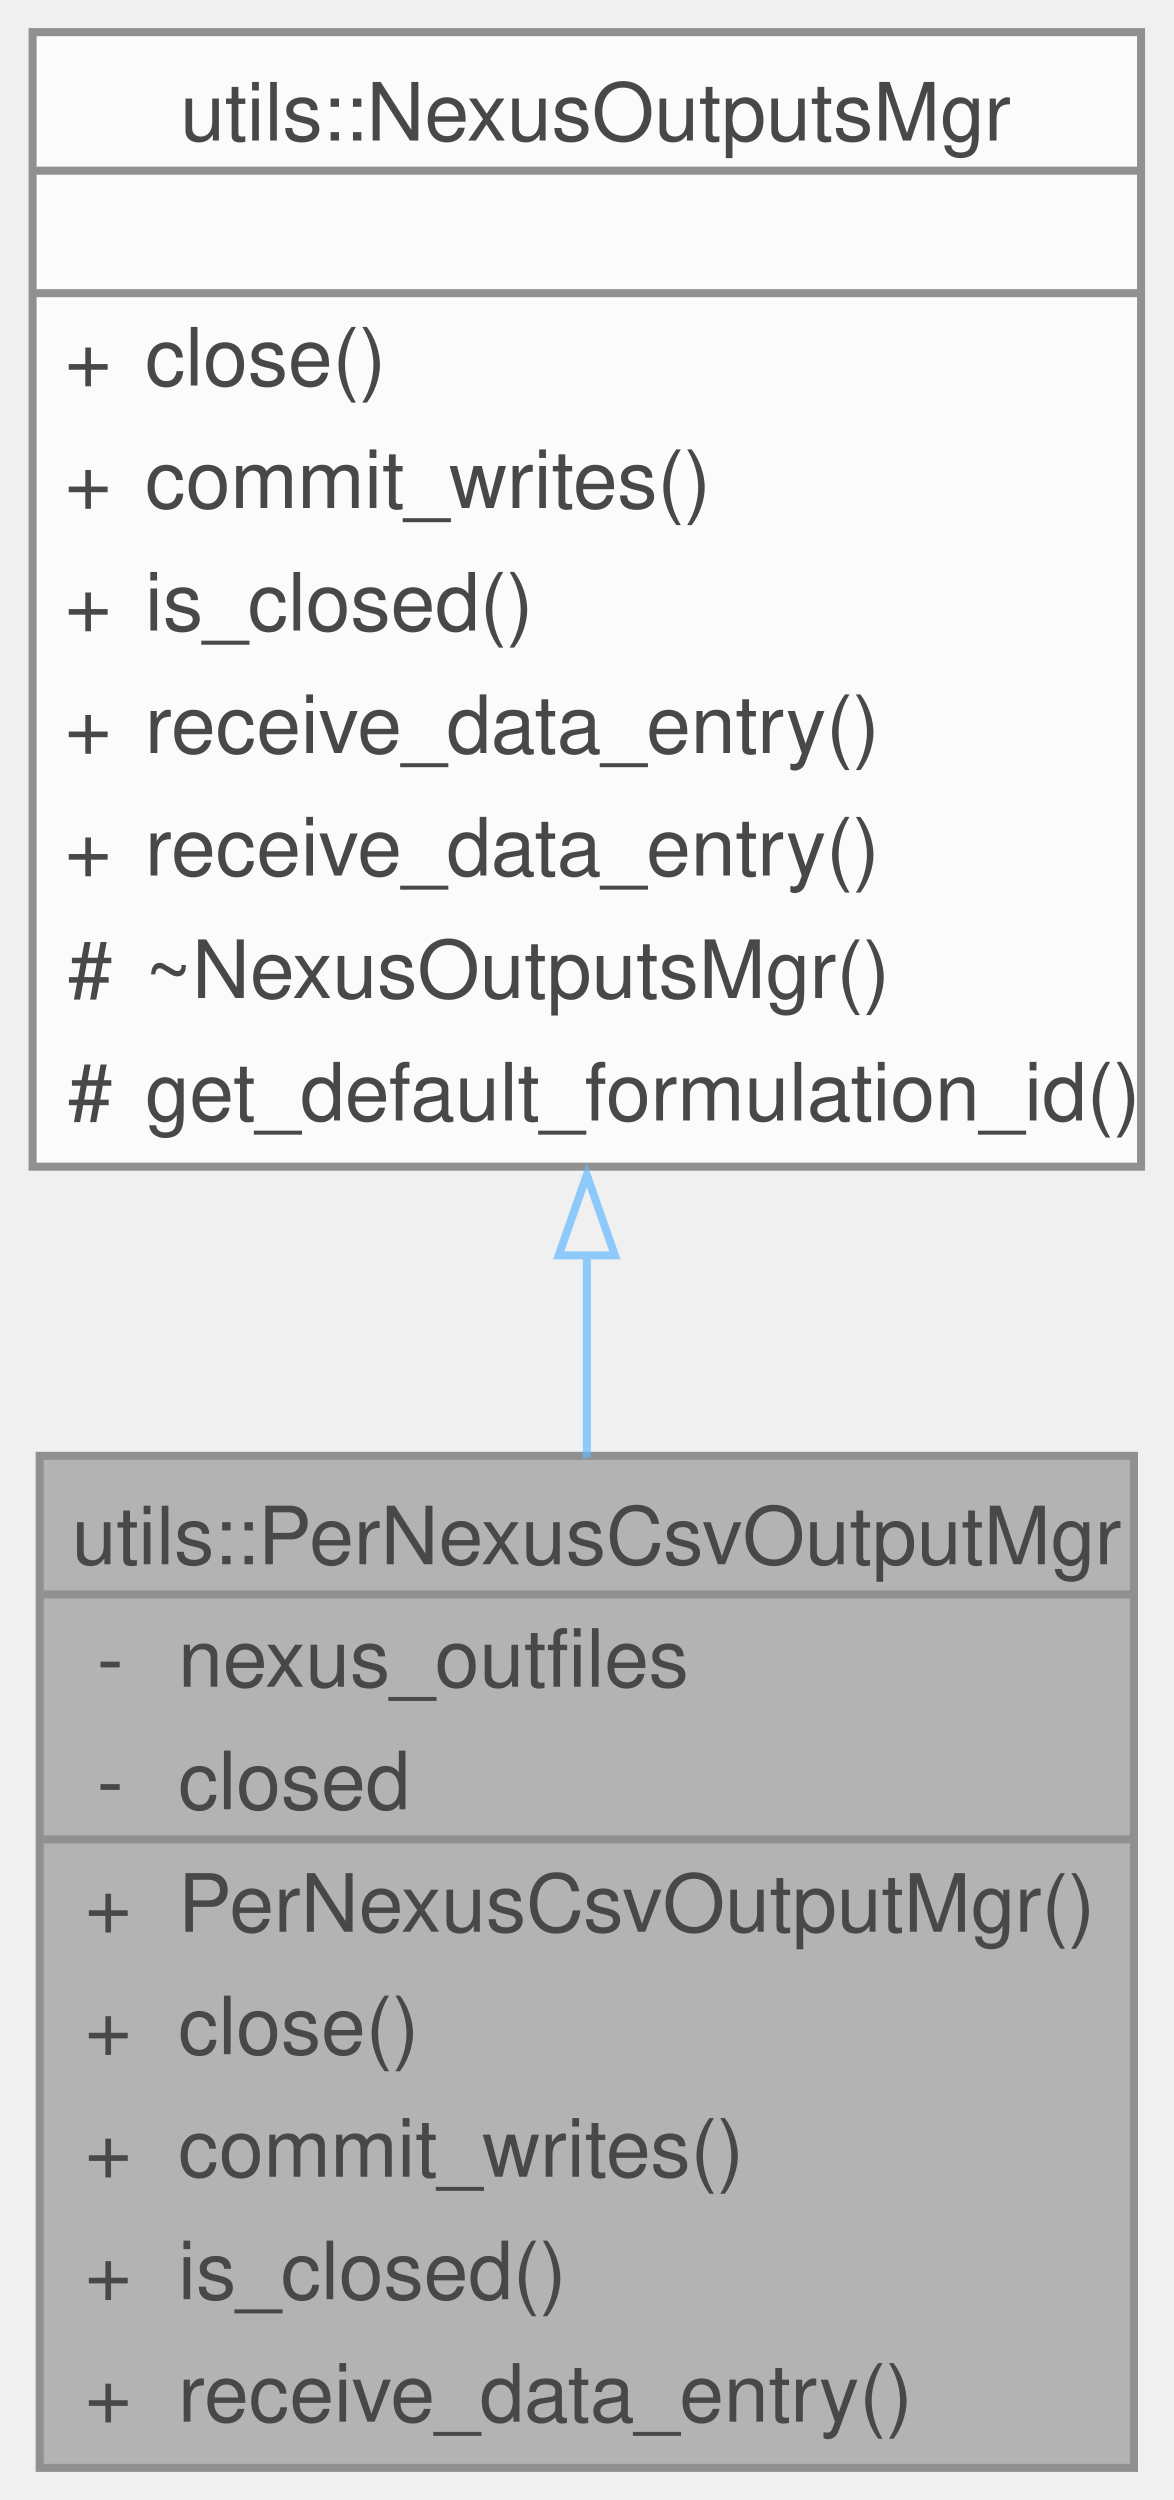
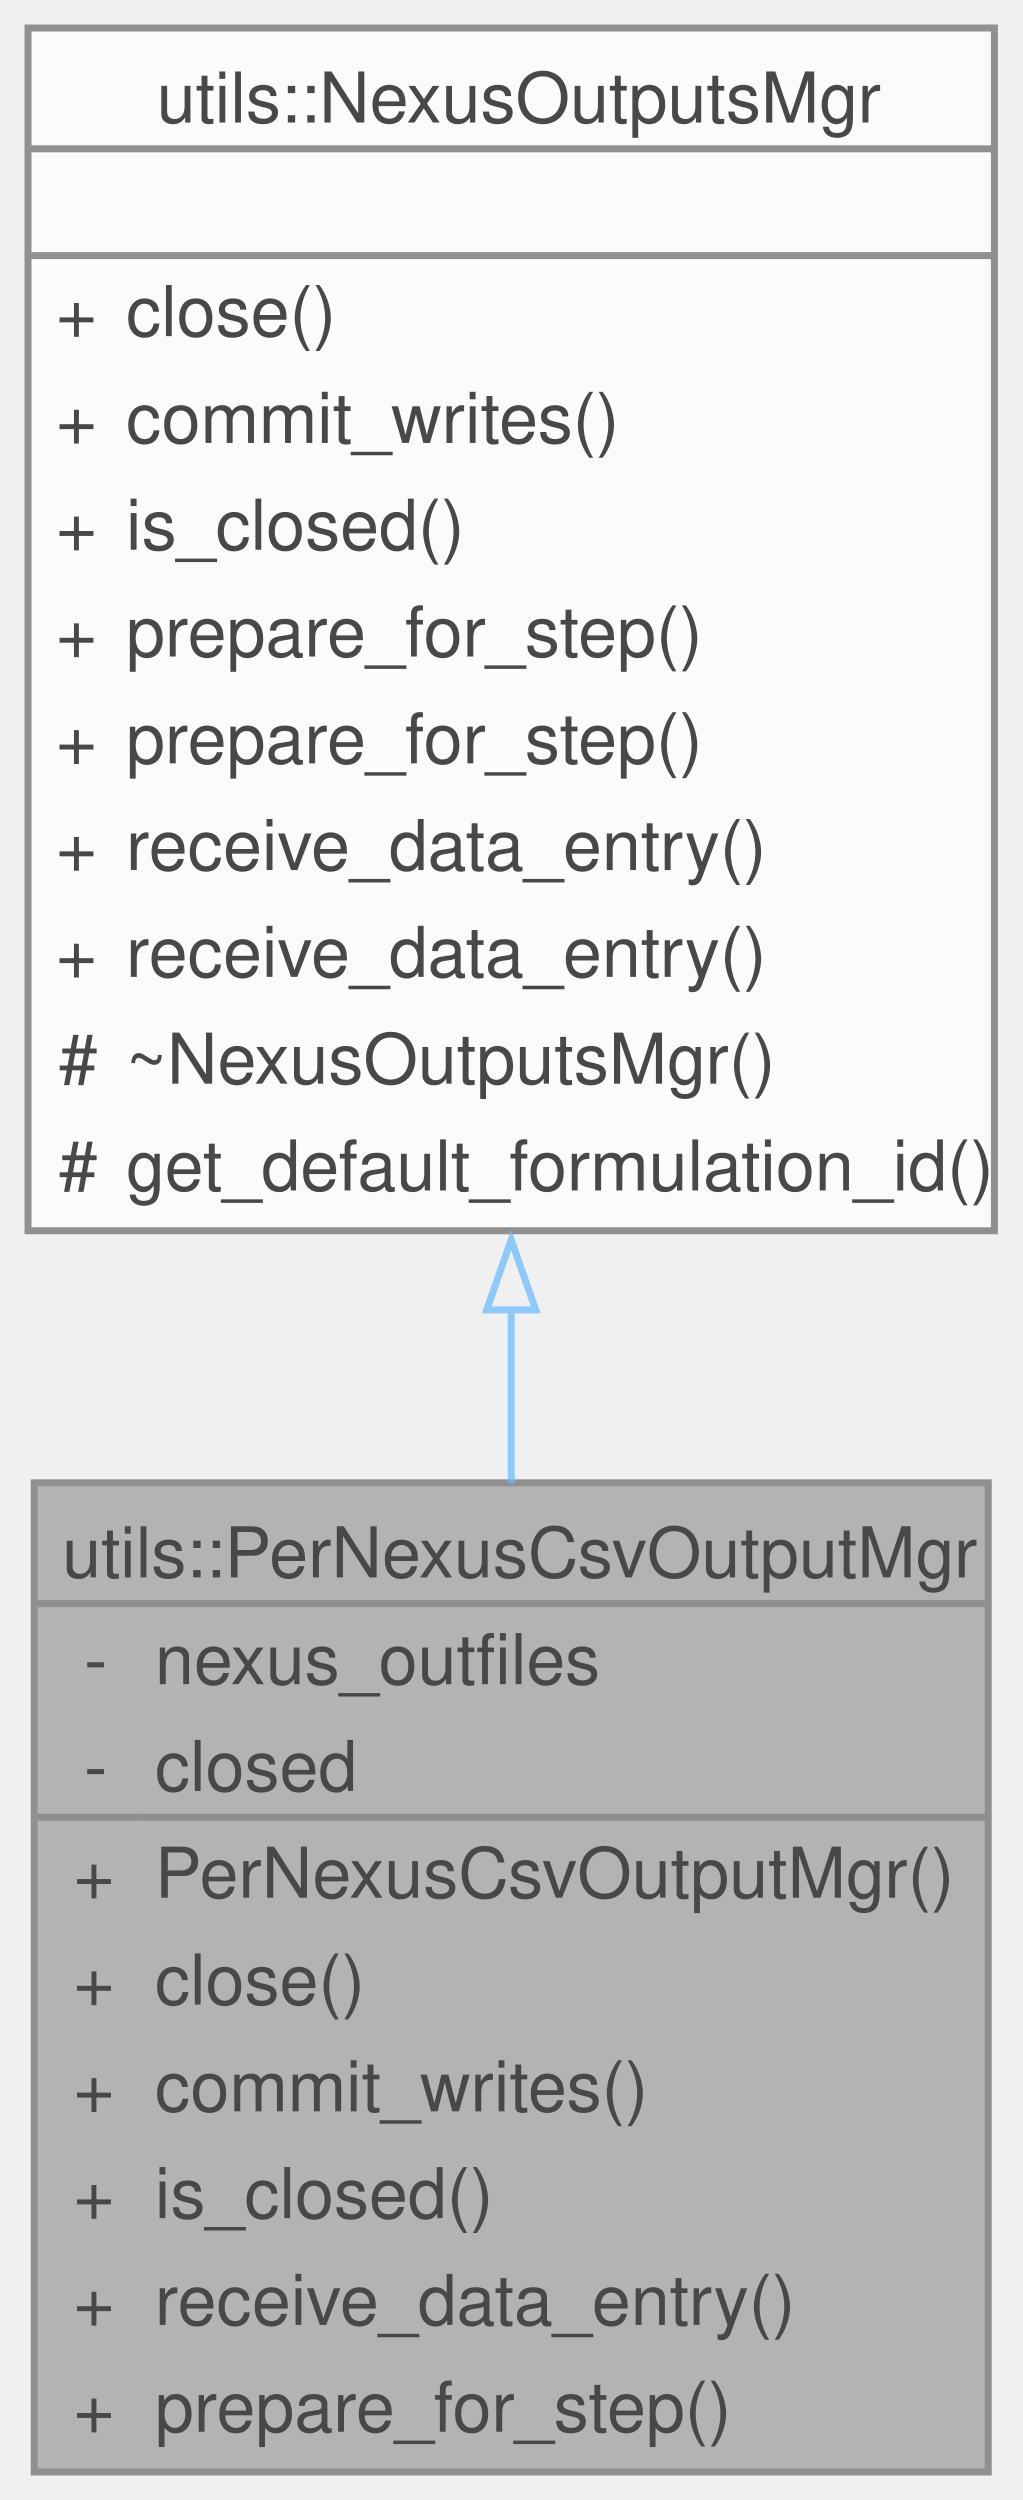
- <svg xmlns="http://www.w3.org/2000/svg" xmlns:xlink="http://www.w3.org/1999/xlink" width="146pt" height="311pt" viewBox="0.00 0.00 146.00 311.25">
+ <svg xmlns="http://www.w3.org/2000/svg" xmlns:xlink="http://www.w3.org/1999/xlink" width="146pt" height="357pt" viewBox="0.00 0.00 146.00 357.00">
  <svg id="main" version="1.1" xml:space="preserve">
    <style type="text/css">
.node, .edge {opacity: 0.7;}
.node.selected, .edge.selected {opacity: 1;}
.edge:hover path { stroke: red; }
.edge:hover polygon { stroke: red; fill: red; }
</style>
    <svg id="graph" class="graph">
-       <g id="graph0" class="graph" transform="scale(1 1) rotate(0) translate(4 307.25)">
+       <g id="graph0" class="graph" transform="scale(1 1) rotate(0) translate(4 353)">
        <g id="Node000001" class="node">
          <g id="a_Node000001">
            <a xlink:title="Subtype that manages/writes per-nexus data files in CSV format.">
-               <polygon fill="#999999" stroke="none" points="137.12,-126 0.88,-126 0.88,0 137.12,0 137.12,-126" />
-               <text text-anchor="start" x="4.88" y="-112.5" font-family="Helvetica,sans-Serif" font-size="10.00">utils::PerNexusCsvOutputMgr</text>
+               <polygon fill="#999999" stroke="none" points="137.12,-141.25 0.88,-141.25 0.88,0 137.12,0 137.12,-141.25" />
+               <text text-anchor="start" x="4.88" y="-127.75" font-family="Helvetica,sans-Serif" font-size="10.00">utils::PerNexusCsvOutputMgr</text>
+               <text text-anchor="start" x="8" y="-112.5" font-family="Helvetica,sans-Serif" font-size="10.00">-</text>
+               <text text-anchor="start" x="18.12" y="-112.5" font-family="Helvetica,sans-Serif" font-size="10.00">nexus_outfiles</text>
              <text text-anchor="start" x="8" y="-97.25" font-family="Helvetica,sans-Serif" font-size="10.00">-</text>
-               <text text-anchor="start" x="18.12" y="-97.25" font-family="Helvetica,sans-Serif" font-size="10.00">nexus_outfiles</text>
-               <text text-anchor="start" x="8" y="-82" font-family="Helvetica,sans-Serif" font-size="10.00">-</text>
-               <text text-anchor="start" x="18.12" y="-82" font-family="Helvetica,sans-Serif" font-size="10.00">closed</text>
+               <text text-anchor="start" x="18.12" y="-97.25" font-family="Helvetica,sans-Serif" font-size="10.00">closed</text>
+               <text text-anchor="start" x="6.5" y="-82" font-family="Helvetica,sans-Serif" font-size="10.00">+</text>
+               <text text-anchor="start" x="18.12" y="-82" font-family="Helvetica,sans-Serif" font-size="10.00">PerNexusCsvOutputMgr()</text>
              <text text-anchor="start" x="6.5" y="-66.75" font-family="Helvetica,sans-Serif" font-size="10.00">+</text>
-               <text text-anchor="start" x="18.12" y="-66.75" font-family="Helvetica,sans-Serif" font-size="10.00">PerNexusCsvOutputMgr()</text>
+               <text text-anchor="start" x="18.12" y="-66.75" font-family="Helvetica,sans-Serif" font-size="10.00">close()</text>
              <text text-anchor="start" x="6.5" y="-51.5" font-family="Helvetica,sans-Serif" font-size="10.00">+</text>
-               <text text-anchor="start" x="18.12" y="-51.5" font-family="Helvetica,sans-Serif" font-size="10.00">close()</text>
+               <text text-anchor="start" x="18.12" y="-51.5" font-family="Helvetica,sans-Serif" font-size="10.00">commit_writes()</text>
              <text text-anchor="start" x="6.5" y="-36.25" font-family="Helvetica,sans-Serif" font-size="10.00">+</text>
-               <text text-anchor="start" x="18.12" y="-36.25" font-family="Helvetica,sans-Serif" font-size="10.00">commit_writes()</text>
+               <text text-anchor="start" x="18.12" y="-36.25" font-family="Helvetica,sans-Serif" font-size="10.00">is_closed()</text>
              <text text-anchor="start" x="6.5" y="-21" font-family="Helvetica,sans-Serif" font-size="10.00">+</text>
-               <text text-anchor="start" x="18.12" y="-21" font-family="Helvetica,sans-Serif" font-size="10.00">is_closed()</text>
+               <text text-anchor="start" x="18.12" y="-21" font-family="Helvetica,sans-Serif" font-size="10.00">receive_data_entry()</text>
              <text text-anchor="start" x="6.5" y="-5.75" font-family="Helvetica,sans-Serif" font-size="10.00">+</text>
-               <text text-anchor="start" x="18.12" y="-5.75" font-family="Helvetica,sans-Serif" font-size="10.00">receive_data_entry()</text>
-               <polygon fill="#666666" stroke="#666666" points="0.88,-108.75 0.88,-108.75 137.12,-108.75 137.12,-108.75 0.88,-108.75" />
-               <polygon fill="#666666" stroke="#666666" points="0.88,-78.25 0.88,-78.25 16.12,-78.25 16.12,-78.25 0.88,-78.25" />
-               <polygon fill="#666666" stroke="#666666" points="16.12,-78.25 16.12,-78.25 137.12,-78.25 137.12,-78.25 16.12,-78.25" />
-               <polygon fill="none" stroke="#666666" points="0.88,0 0.88,-126 137.12,-126 137.12,0 0.88,0" />
+               <text text-anchor="start" x="18.12" y="-5.75" font-family="Helvetica,sans-Serif" font-size="10.00">prepare_for_step()</text>
+               <polygon fill="#666666" stroke="#666666" points="0.88,-124 0.88,-124 137.12,-124 137.12,-124 0.88,-124" />
+               <polygon fill="#666666" stroke="#666666" points="0.88,-93.5 0.88,-93.5 16.12,-93.5 16.12,-93.5 0.88,-93.5" />
+               <polygon fill="#666666" stroke="#666666" points="16.12,-93.5 16.12,-93.5 137.12,-93.5 137.12,-93.5 16.12,-93.5" />
+               <polygon fill="none" stroke="#666666" points="0.88,0 0.88,-141.25 137.12,-141.25 137.12,0 0.88,0" />
            </a>
          </g>
        </g>
        <g id="Node000002" class="node">
          <g id="a_Node000002">
            <a xlink:href="classutils_1_1_nexus_outputs_mgr.html" target="_top" xlink:title="Abstract class for managing and writing to nexus data files.">
-               <polygon fill="white" stroke="none" points="138,-303.25 0,-303.25 0,-162 138,-162 138,-303.25" />
-               <text text-anchor="start" x="18.38" y="-289.75" font-family="Helvetica,sans-Serif" font-size="10.00">utils::NexusOutputsMgr</text>
-               <text text-anchor="start" x="67.5" y="-274.5" font-family="Helvetica,sans-Serif" font-size="10.00"> </text>
+               <polygon fill="white" stroke="none" points="138,-349 0,-349 0,-177.25 138,-177.25 138,-349" />
+               <text text-anchor="start" x="18.38" y="-335.5" font-family="Helvetica,sans-Serif" font-size="10.00">utils::NexusOutputsMgr</text>
+               <text text-anchor="start" x="67.5" y="-320.25" font-family="Helvetica,sans-Serif" font-size="10.00"> </text>
+               <text text-anchor="start" x="4" y="-305" font-family="Helvetica,sans-Serif" font-size="10.00">+</text>
+               <text text-anchor="start" x="14" y="-305" font-family="Helvetica,sans-Serif" font-size="10.00">close()</text>
+               <text text-anchor="start" x="4" y="-289.75" font-family="Helvetica,sans-Serif" font-size="10.00">+</text>
+               <text text-anchor="start" x="14" y="-289.75" font-family="Helvetica,sans-Serif" font-size="10.00">commit_writes()</text>
+               <text text-anchor="start" x="4" y="-274.5" font-family="Helvetica,sans-Serif" font-size="10.00">+</text>
+               <text text-anchor="start" x="14" y="-274.5" font-family="Helvetica,sans-Serif" font-size="10.00">is_closed()</text>
              <text text-anchor="start" x="4" y="-259.25" font-family="Helvetica,sans-Serif" font-size="10.00">+</text>
-               <text text-anchor="start" x="14" y="-259.25" font-family="Helvetica,sans-Serif" font-size="10.00">close()</text>
+               <text text-anchor="start" x="14" y="-259.25" font-family="Helvetica,sans-Serif" font-size="10.00">prepare_for_step()</text>
              <text text-anchor="start" x="4" y="-244" font-family="Helvetica,sans-Serif" font-size="10.00">+</text>
-               <text text-anchor="start" x="14" y="-244" font-family="Helvetica,sans-Serif" font-size="10.00">commit_writes()</text>
+               <text text-anchor="start" x="14" y="-244" font-family="Helvetica,sans-Serif" font-size="10.00">prepare_for_step()</text>
              <text text-anchor="start" x="4" y="-228.75" font-family="Helvetica,sans-Serif" font-size="10.00">+</text>
-               <text text-anchor="start" x="14" y="-228.75" font-family="Helvetica,sans-Serif" font-size="10.00">is_closed()</text>
+               <text text-anchor="start" x="14" y="-228.75" font-family="Helvetica,sans-Serif" font-size="10.00">receive_data_entry()</text>
              <text text-anchor="start" x="4" y="-213.5" font-family="Helvetica,sans-Serif" font-size="10.00">+</text>
              <text text-anchor="start" x="14" y="-213.5" font-family="Helvetica,sans-Serif" font-size="10.00">receive_data_entry()</text>
-               <text text-anchor="start" x="4" y="-198.25" font-family="Helvetica,sans-Serif" font-size="10.00">+</text>
-               <text text-anchor="start" x="14" y="-198.25" font-family="Helvetica,sans-Serif" font-size="10.00">receive_data_entry()</text>
+               <text text-anchor="start" x="4.38" y="-198.25" font-family="Helvetica,sans-Serif" font-size="10.00">#</text>
+               <text text-anchor="start" x="14" y="-198.25" font-family="Helvetica,sans-Serif" font-size="10.00">~NexusOutputsMgr()</text>
              <text text-anchor="start" x="4.38" y="-183" font-family="Helvetica,sans-Serif" font-size="10.00">#</text>
-               <text text-anchor="start" x="14" y="-183" font-family="Helvetica,sans-Serif" font-size="10.00">~NexusOutputsMgr()</text>
-               <text text-anchor="start" x="4.38" y="-167.75" font-family="Helvetica,sans-Serif" font-size="10.00">#</text>
-               <text text-anchor="start" x="14" y="-167.75" font-family="Helvetica,sans-Serif" font-size="10.00">get_default_formulation_id()</text>
-               <polygon fill="#666666" stroke="#666666" points="0,-286 0,-286 138,-286 138,-286 0,-286" />
-               <polygon fill="#666666" stroke="#666666" points="0,-270.75 0,-270.75 138,-270.75 138,-270.75 0,-270.75" />
-               <polygon fill="none" stroke="#666666" points="0,-162 0,-303.25 138,-303.25 138,-162 0,-162" />
+               <text text-anchor="start" x="14" y="-183" font-family="Helvetica,sans-Serif" font-size="10.00">get_default_formulation_id()</text>
+               <polygon fill="#666666" stroke="#666666" points="0,-331.75 0,-331.75 138,-331.75 138,-331.75 0,-331.75" />
+               <polygon fill="#666666" stroke="#666666" points="0,-316.5 0,-316.5 138,-316.5 138,-316.5 0,-316.5" />
+               <polygon fill="none" stroke="#666666" points="0,-177.25 0,-349 138,-349 138,-177.25 0,-177.25" />
            </a>
          </g>
        </g>
        <g id="edge1_Node000001_Node000002" class="edge">
          <g id="a_edge1_Node000001_Node000002">
            <a xlink:title=" ">
-               <path fill="none" stroke="#63b8ff" d="M69,-150.97C69,-142.49 69,-133.97 69,-125.75" />
-               <polygon fill="none" stroke="#63b8ff" points="65.5,-150.96 69,-160.96 72.5,-150.96 65.5,-150.96" />
+               <path fill="none" stroke="#63b8ff" d="M69,-166.05C69,-157.67 69,-149.3 69,-141.19" />
+               <polygon fill="none" stroke="#63b8ff" points="65.5,-165.95 69,-175.95 72.5,-165.95 65.5,-165.95" />
            </a>
          </g>
        </g>
      </g>
    </svg>
  </svg>
  <style type="text/css">

[data-mouse-over-selected='false'] { opacity: 0.7; }
[data-mouse-over-selected='true']  { opacity: 1.0; }

</style>
</svg>
